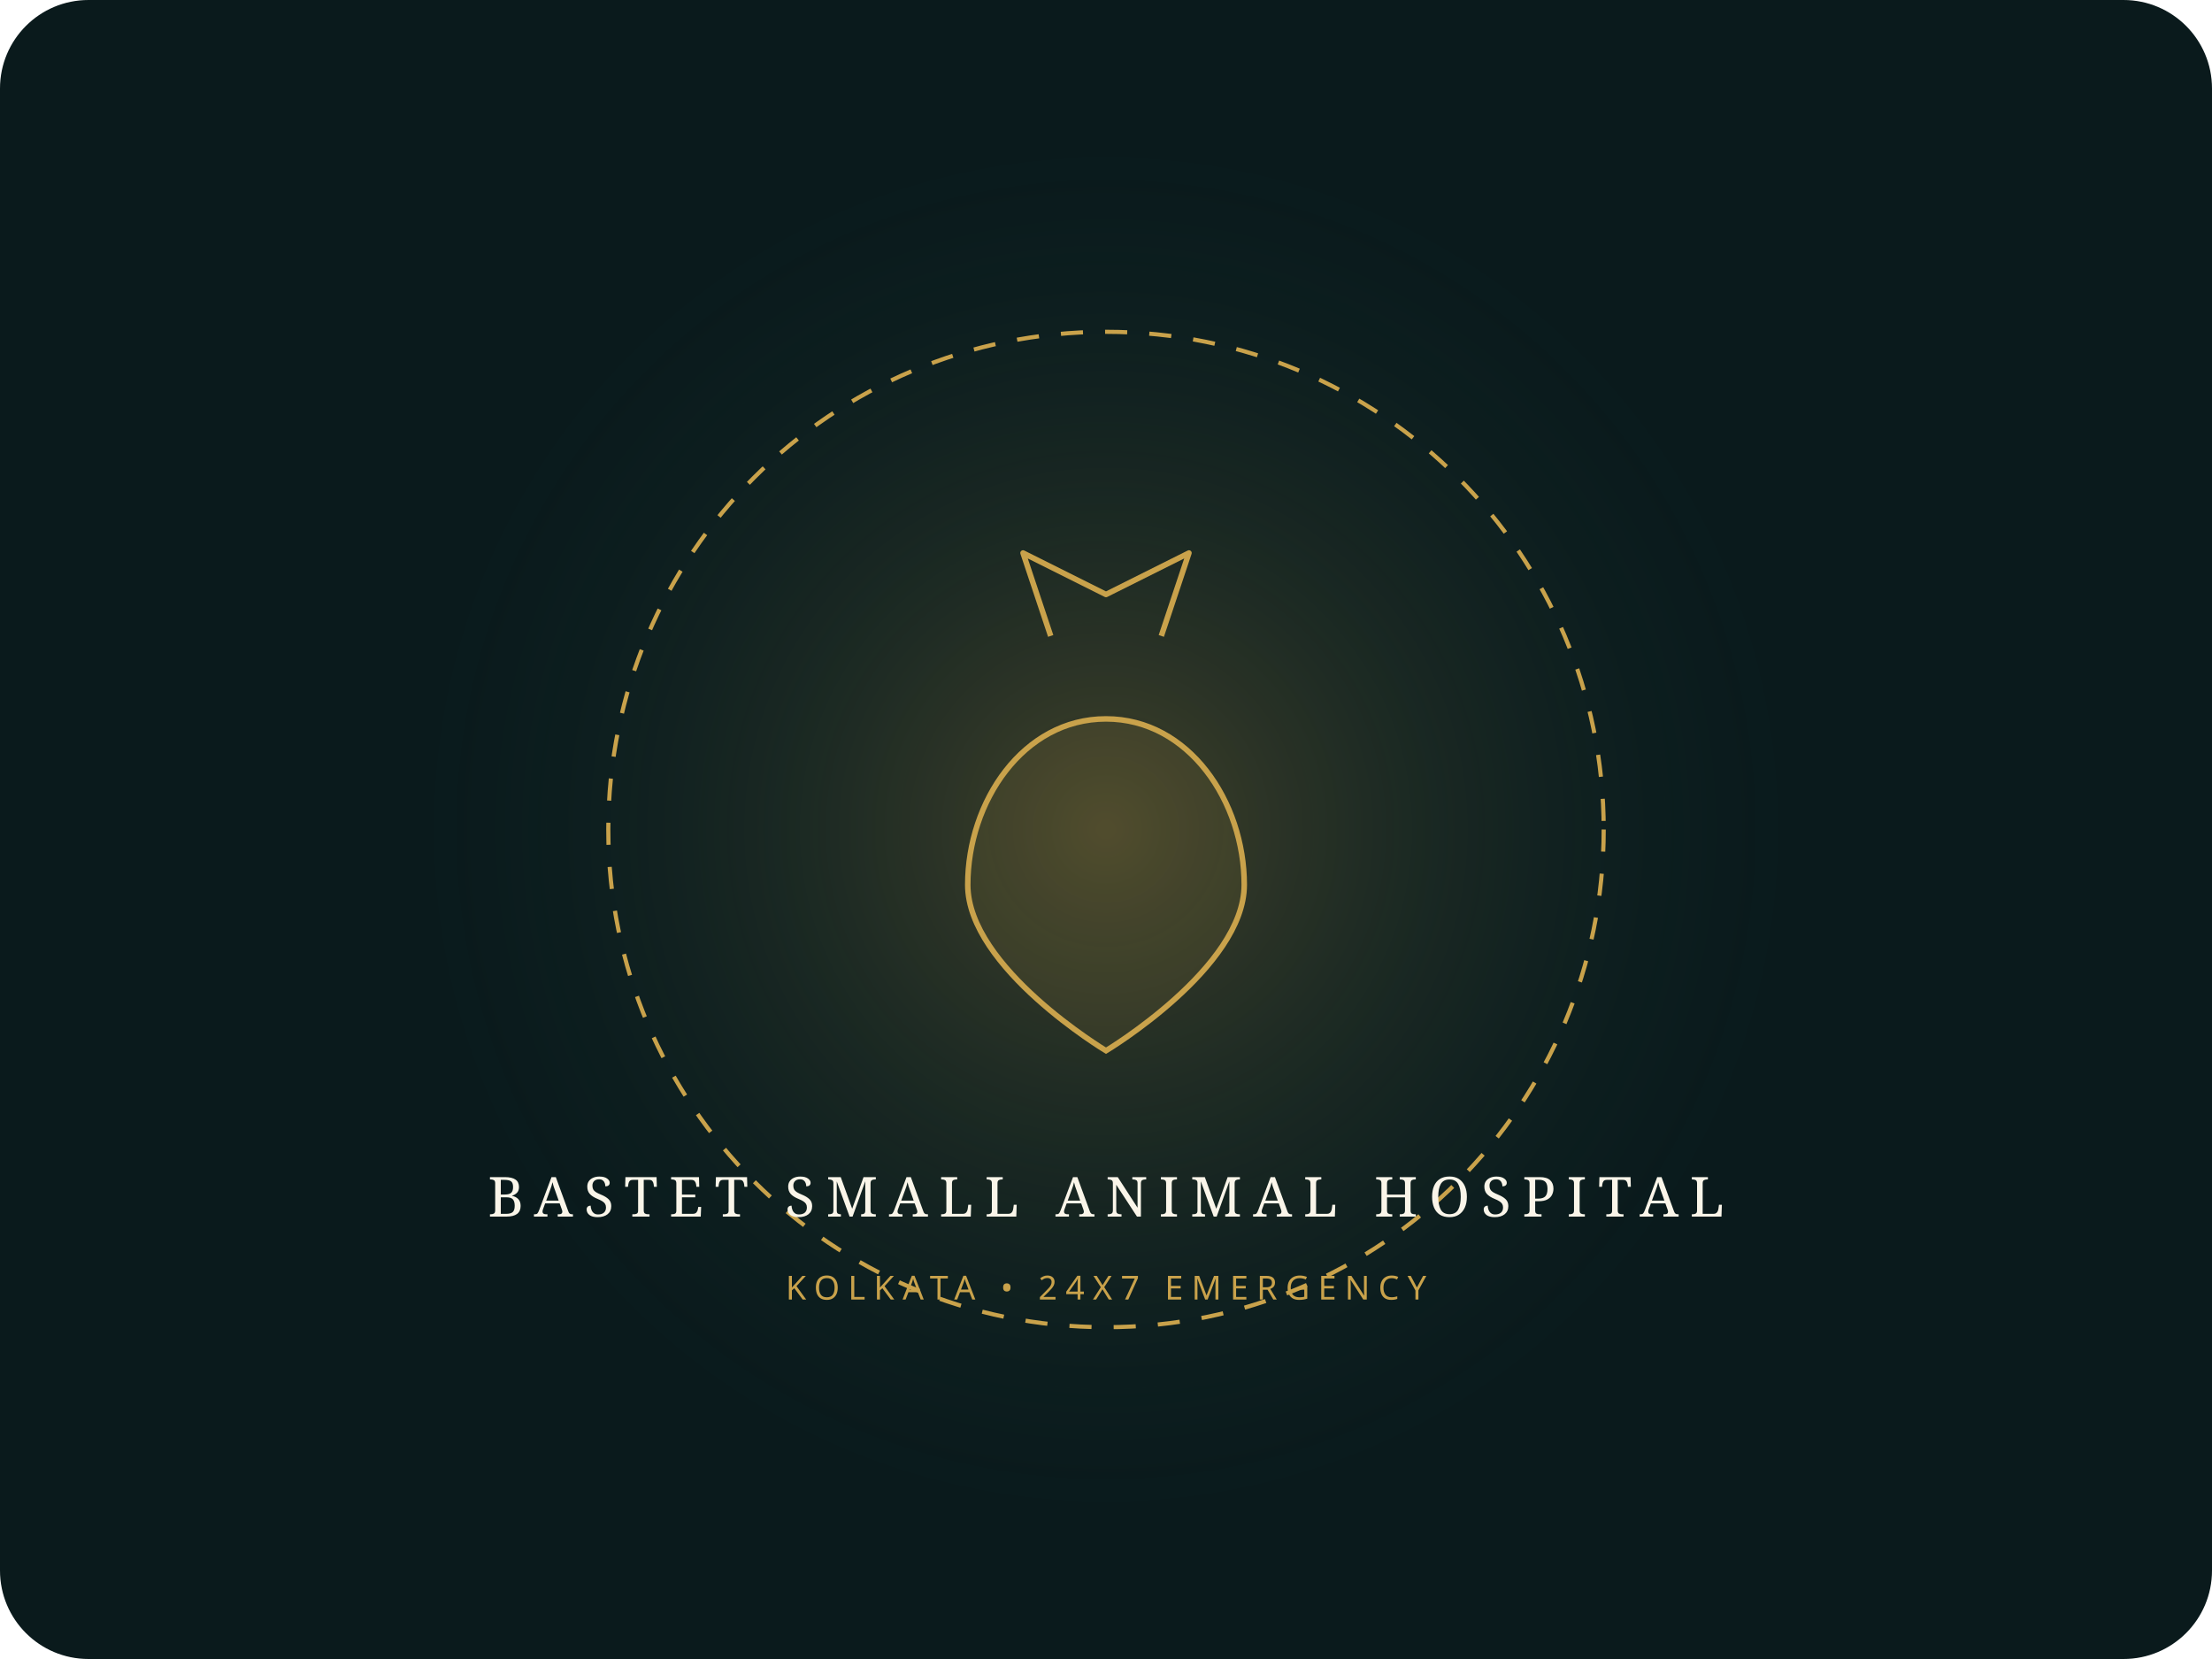
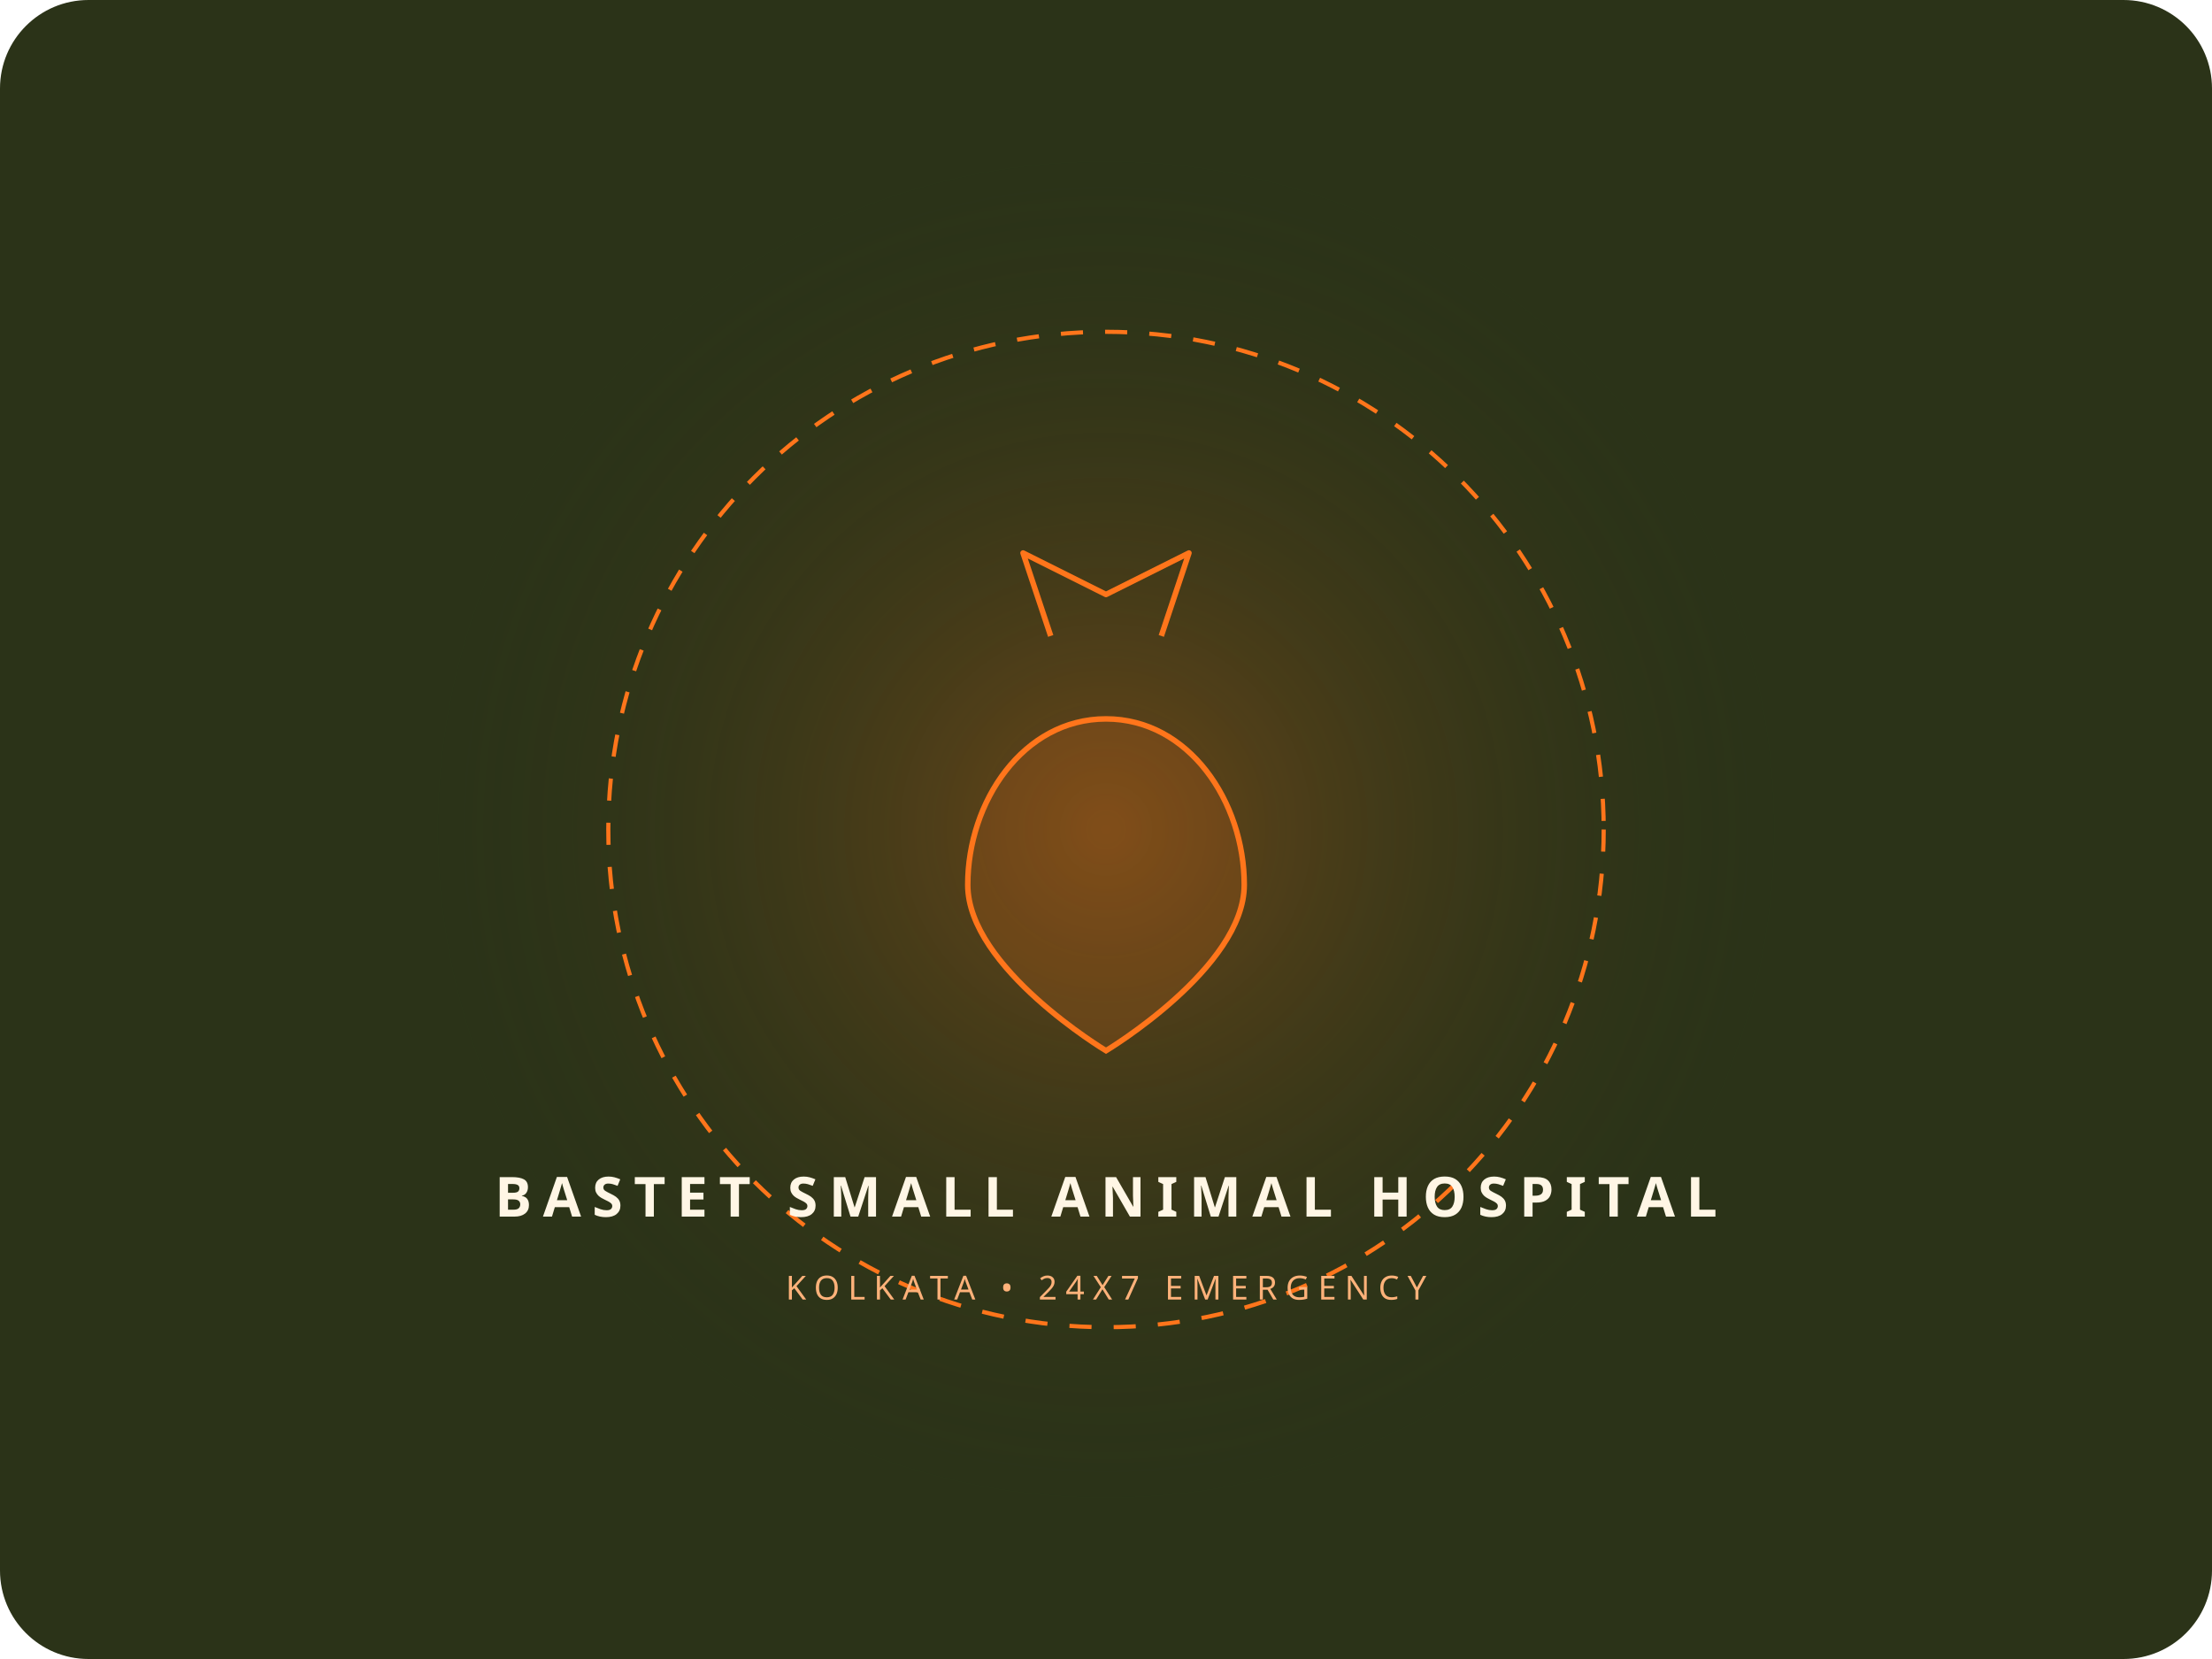
<svg xmlns="http://www.w3.org/2000/svg" width="800" height="600" viewBox="0 0 800 600" fill="none">
  <defs>
-     <radialGradient id="goldGlow" cx="50%" cy="50%" r="50%">
-       <stop offset="0%" stop-color="#C9A24B" stop-opacity="0.3" />
-       <stop offset="100%" stop-color="#0B3C3F" stop-opacity="0" />
+     <radialGradient id="warmGlow" cx="50%" cy="50%" r="50%">
+       <stop offset="0%" stop-color="#FF751B" stop-opacity="0.3" />
+       <stop offset="100%" stop-color="#2B3318" stop-opacity="0" />
    </radialGradient>
  </defs>
-   <rect width="800" height="600" rx="32" fill="#0A1A1C" />
-   <circle cx="400" cy="300" r="250" fill="url(#goldGlow)" />
-   <circle cx="400" cy="300" r="180" stroke="#C9A24B" stroke-width="1.5" stroke-dasharray="8 8" />
-   <path d="M350 320C350 290 370 260 400 260C430 260 450 290 450 320C450 350 400 380 400 380C400 380 350 350 350 320Z" stroke="#C9A24B" stroke-width="2" fill="#C9A24B" fill-opacity="0.1" />
-   <path d="M380 230L370 200L400 215L430 200L420 230" stroke="#C9A24B" stroke-width="2" stroke-linejoin="round" />
-   <text x="400" y="440" text-anchor="middle" fill="#FAF5E9" font-family="serif" font-size="20" letter-spacing="4">BASTET SMALL ANIMAL HOSPITAL</text>
-   <text x="400" y="470" text-anchor="middle" fill="#C9A24B" font-family="sans-serif" font-size="12" letter-spacing="3">KOLKATA • 24X7 EMERGENCY</text>
+   <rect width="800" height="600" rx="32" fill="#2B3318" />
+   <circle cx="400" cy="300" r="250" fill="url(#warmGlow)" />
+   <circle cx="400" cy="300" r="180" stroke="#FF751B" stroke-width="1.5" stroke-dasharray="8 8" />
+   <path d="M350 320C350 290 370 260 400 260C430 260 450 290 450 320C450 350 400 380 400 380C400 380 350 350 350 320Z" stroke="#FF751B" stroke-width="2" fill="#FF751B" fill-opacity="0.15" />
+   <path d="M380 230L370 200L400 215L430 200L420 230" stroke="#FF751B" stroke-width="2" stroke-linejoin="round" />
+   <text x="400" y="440" text-anchor="middle" fill="#FFF6E5" font-family="'DM Sans', sans-serif" font-size="20" font-weight="700" letter-spacing="4">BASTET SMALL ANIMAL HOSPITAL</text>
+   <text x="400" y="470" text-anchor="middle" fill="#FFB27A" font-family="'DM Sans', sans-serif" font-size="12" letter-spacing="3">KOLKATA • 24X7 EMERGENCY</text>
</svg>
